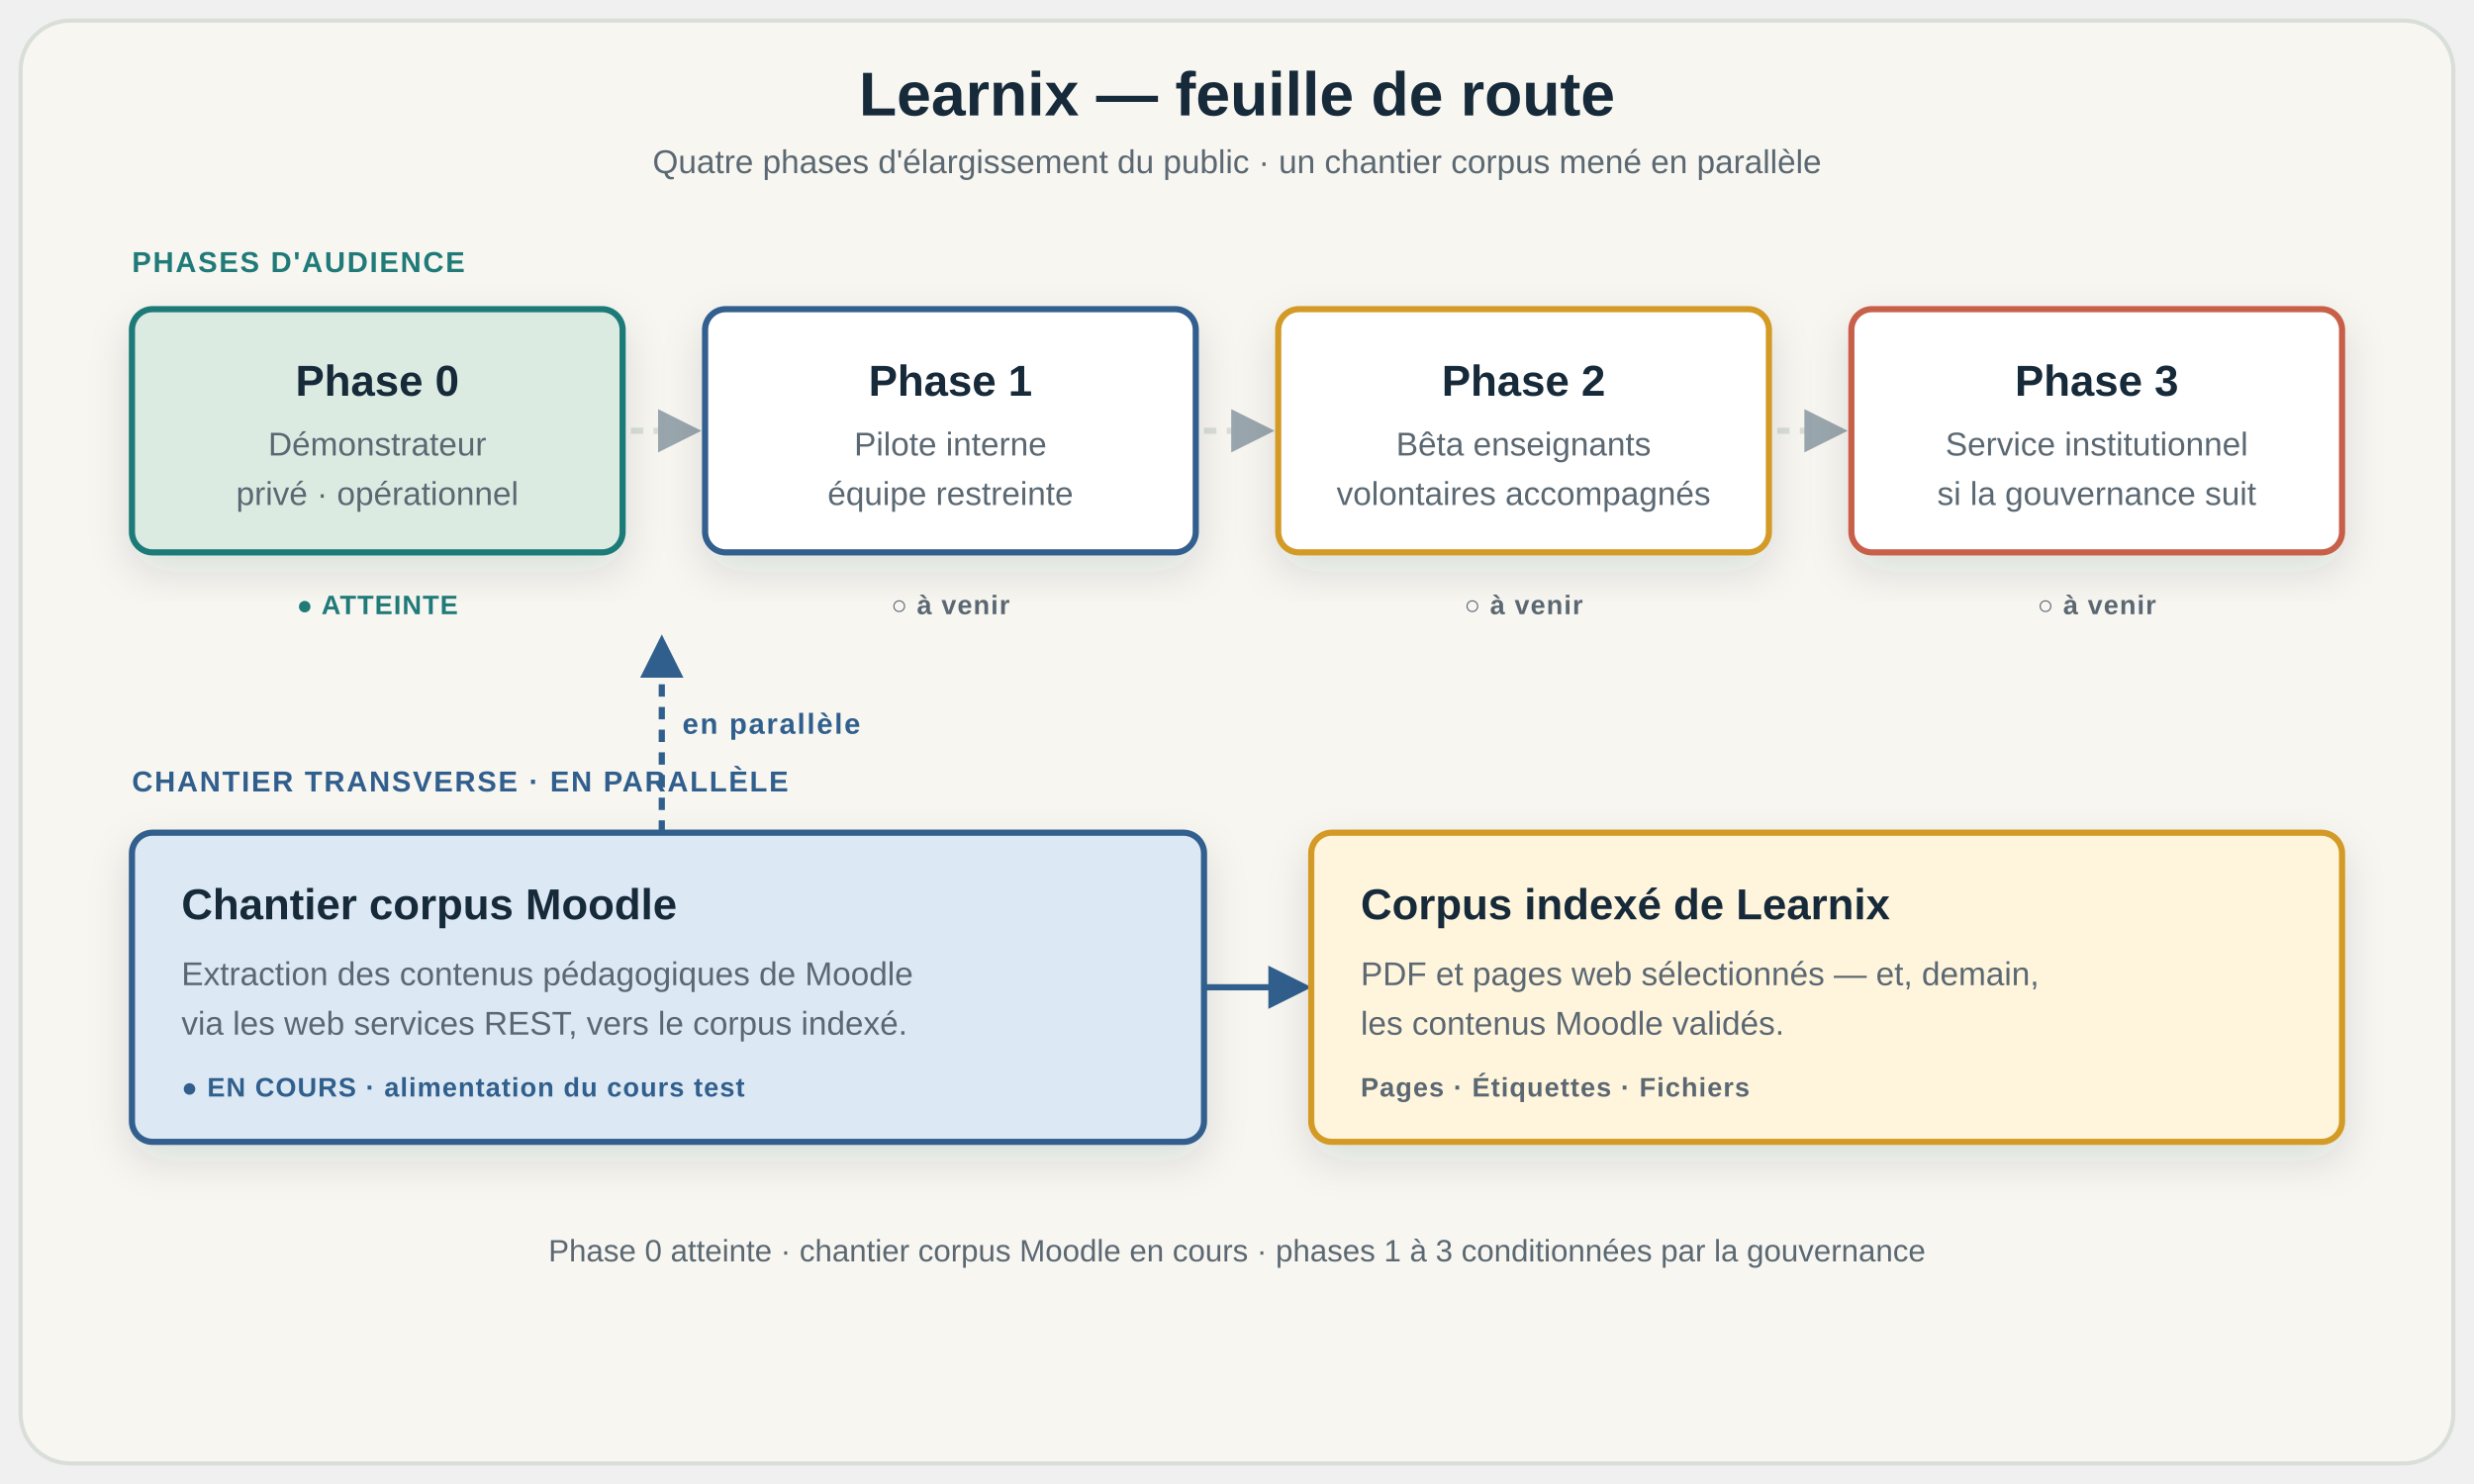
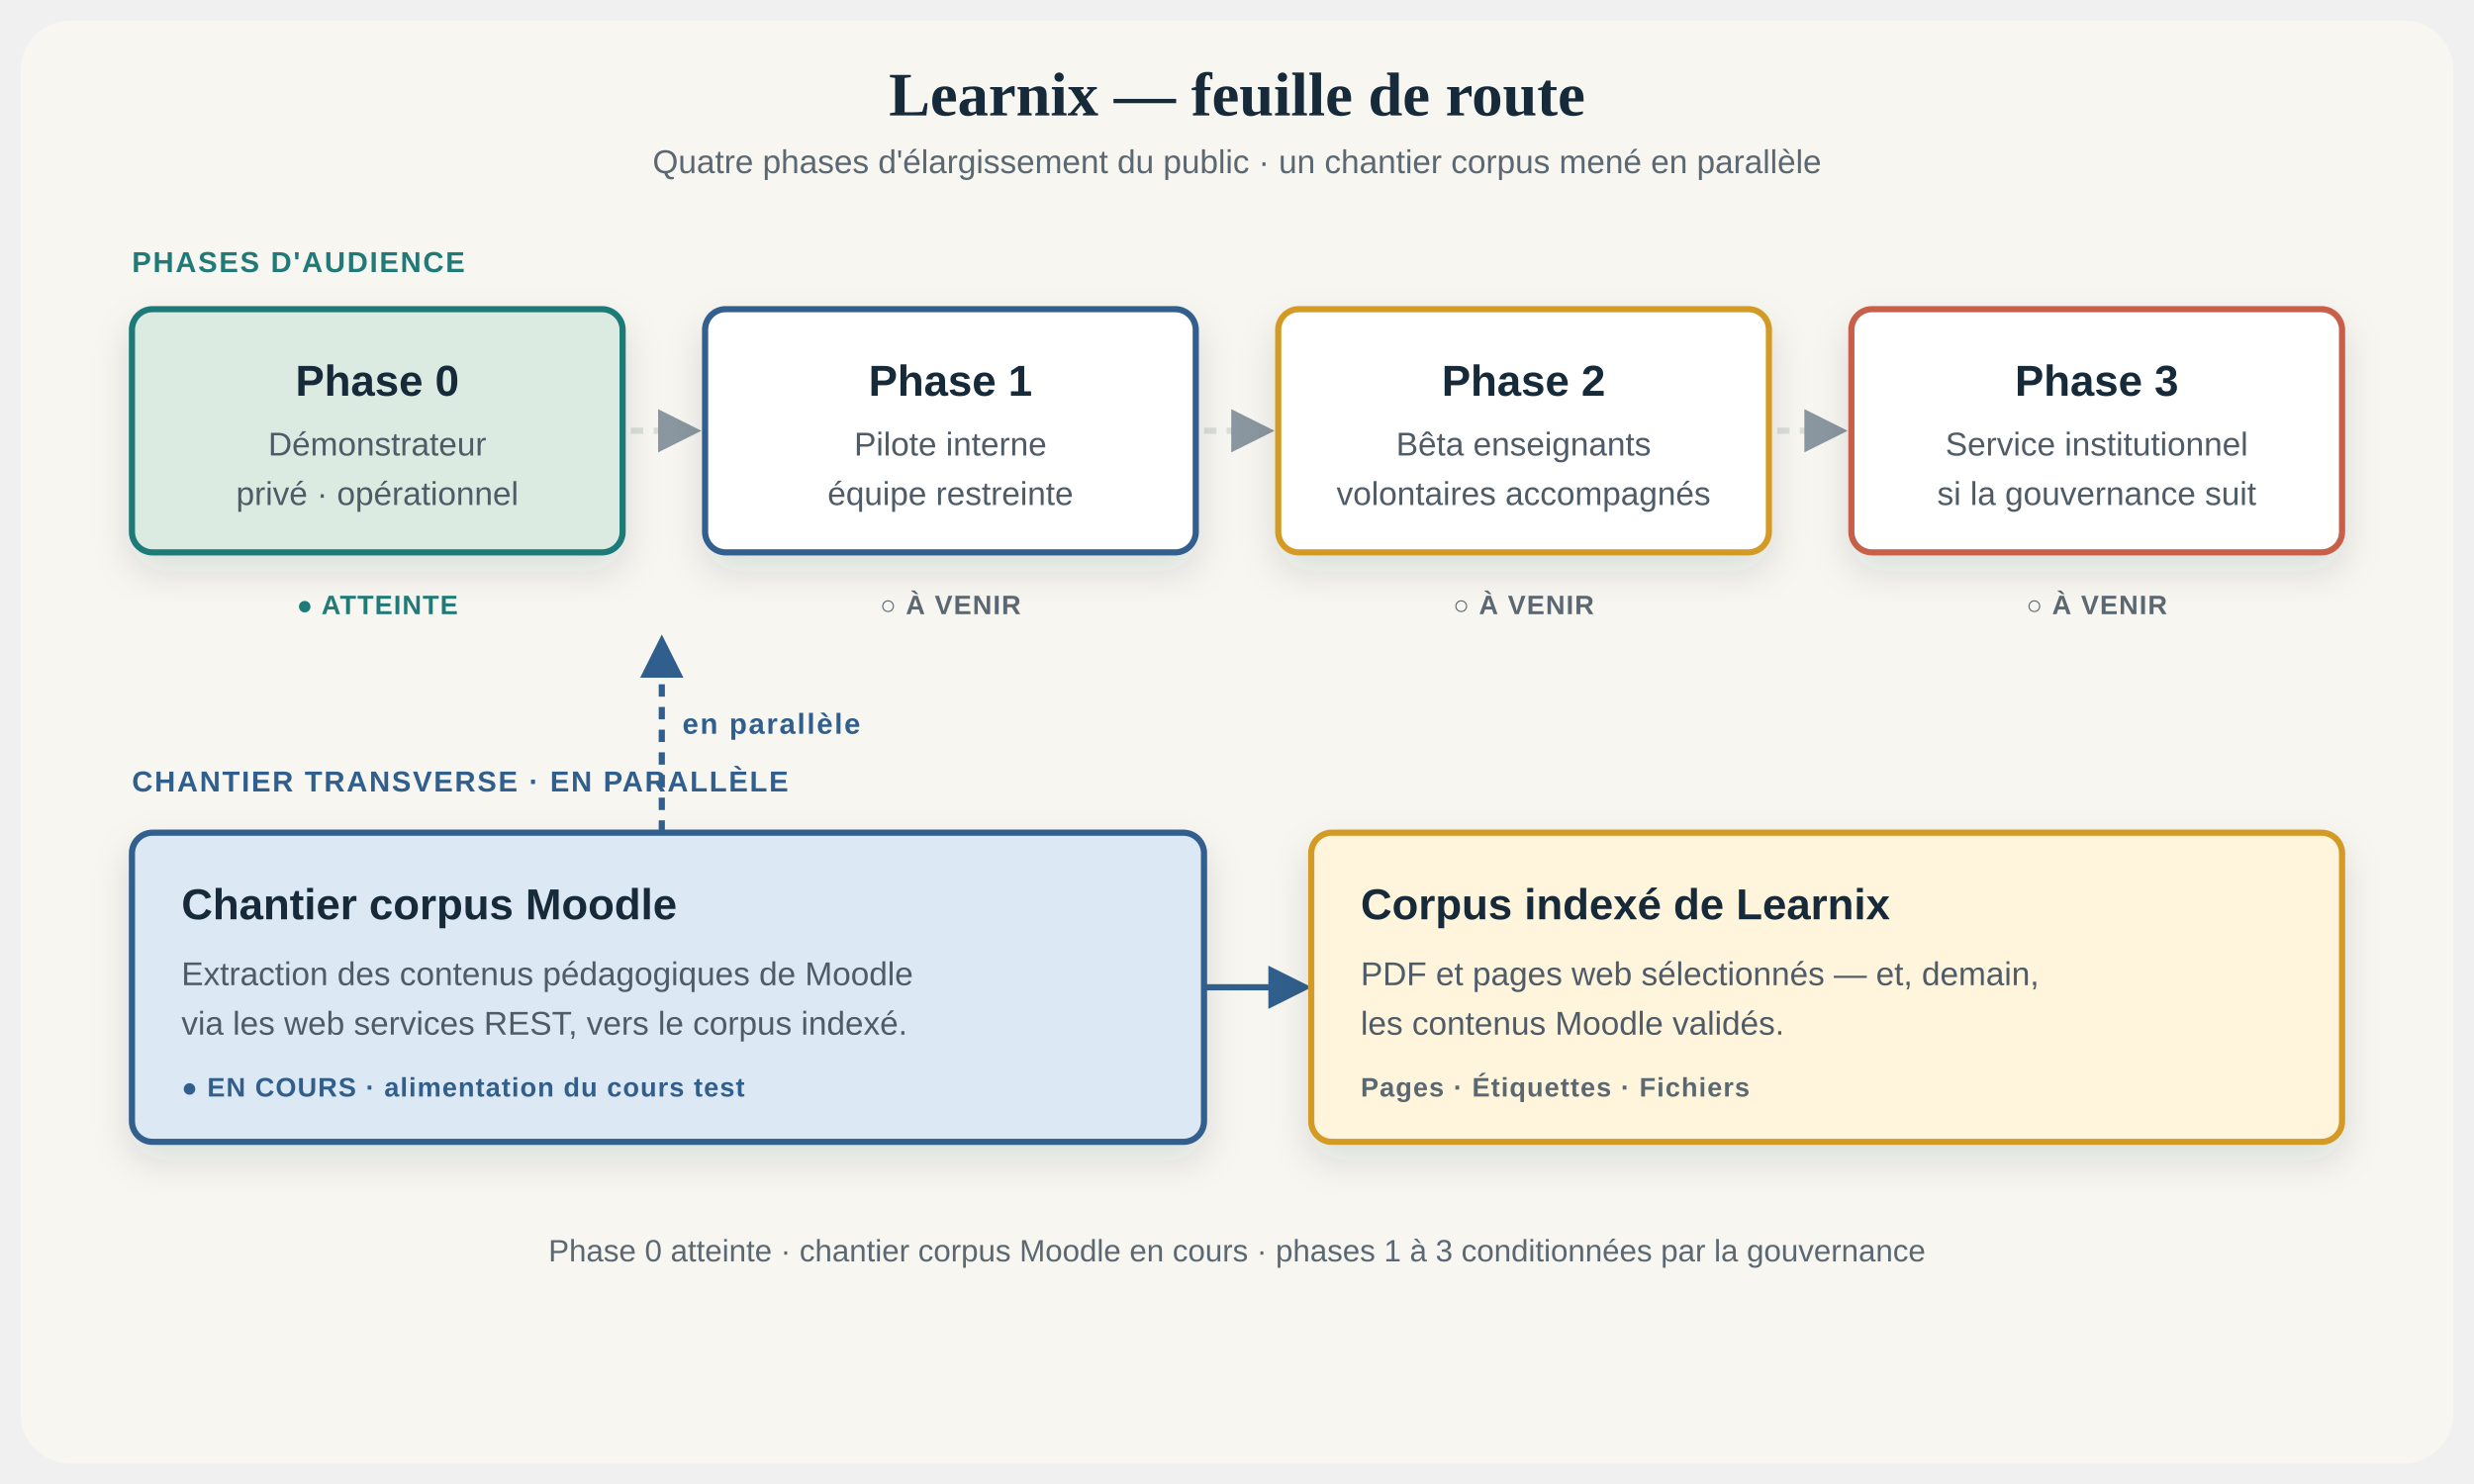
<svg xmlns="http://www.w3.org/2000/svg" width="1200" height="720" viewBox="0 0 1200 720" preserveAspectRatio="xMidYMid meet" role="img" aria-labelledby="roadmap-svg-title roadmap-svg-desc">
  <defs>
    <marker id="rm-arrow" viewBox="0 0 10 10" refX="8" refY="5" markerWidth="7" markerHeight="7" orient="auto-start-reverse">
      <path d="M0 0 L10 5 L0 10 z" fill="#315f8d" />
    </marker>
    <marker id="rm-arrow-muted" viewBox="0 0 10 10" refX="8" refY="5" markerWidth="7" markerHeight="7" orient="auto-start-reverse">
-       <path d="M0 0 L10 5 L0 10 z" fill="#9aa6ad" />
+       <path d="M0 0 L10 5 L0 10 z" fill="#8a97a0" />
    </marker>
    <filter id="rm-shadow" x="-20%" y="-20%" width="140%" height="140%">
-       <feDropShadow dx="0" dy="8" stdDeviation="10" flood-color="#172a3a" flood-opacity="0.12" />
+       <feDropShadow dx="0" dy="8" stdDeviation="9" flood-color="#172a3a" flood-opacity="0.12" />
    </filter>
    <style>
-       .rm-title { font: 700 30px Arial, sans-serif; fill: #172a3a; }
+       .rm-title { font: 700 30px Georgia, "Times New Roman", serif; fill: #172a3a; }
      .rm-subtitle { font: 400 16px Arial, sans-serif; fill: #5b6872; }
      .rm-label { font: 700 14px Arial, sans-serif; letter-spacing: 0.06em; }
      .rm-box-title { font: 700 21px Arial, sans-serif; fill: #172a3a; }
-       .rm-box-text { font: 400 16px Arial, sans-serif; fill: #5b6872; }
+       .rm-box-text { font: 400 16px Arial, sans-serif; fill: #4f5b66; }
      .rm-badge { font: 700 13px Arial, sans-serif; letter-spacing: 0.04em; }
      .rm-caption { font: 400 15px Arial, sans-serif; fill: #5b6872; }
    </style>
  </defs>
-   <rect x="10" y="10" width="1180" height="700" rx="24" fill="#f7f6f1" stroke="#d9ded8" stroke-width="2" />
+   <rect x="10" y="10" width="1180" height="700" rx="24" fill="#f7f6f1" />
  <text x="600" y="56" text-anchor="middle" class="rm-title">Learnix — feuille de route</text>
  <text x="600" y="84" text-anchor="middle" class="rm-subtitle">Quatre phases d'élargissement du public · un chantier corpus mené en parallèle</text>
  <text x="64" y="132" class="rm-label" fill="#1f7a78">PHASES D'AUDIENCE</text>
  <line x1="306" y1="209" x2="336" y2="209" stroke="#d9ded8" stroke-width="3" stroke-dasharray="6 5" marker-end="url(#rm-arrow-muted)" />
  <line x1="584" y1="209" x2="614" y2="209" stroke="#d9ded8" stroke-width="3" stroke-dasharray="6 5" marker-end="url(#rm-arrow-muted)" />
  <line x1="862" y1="209" x2="892" y2="209" stroke="#d9ded8" stroke-width="3" stroke-dasharray="6 5" marker-end="url(#rm-arrow-muted)" />
  <rect x="64" y="150" width="238" height="118" rx="10" fill="#dcebe2" stroke="#1f7a78" stroke-width="3" filter="url(#rm-shadow)" />
  <text x="183" y="192" text-anchor="middle" class="rm-box-title">Phase 0</text>
  <text x="183" y="221" text-anchor="middle" class="rm-box-text">Démonstrateur</text>
  <text x="183" y="245" text-anchor="middle" class="rm-box-text">privé · opérationnel</text>
  <text x="183" y="298" text-anchor="middle" class="rm-badge" fill="#1f7a78">● ATTEINTE</text>
  <rect x="342" y="150" width="238" height="118" rx="10" fill="#ffffff" stroke="#315f8d" stroke-width="3" filter="url(#rm-shadow)" />
  <text x="461" y="192" text-anchor="middle" class="rm-box-title">Phase 1</text>
  <text x="461" y="221" text-anchor="middle" class="rm-box-text">Pilote interne</text>
  <text x="461" y="245" text-anchor="middle" class="rm-box-text">équipe restreinte</text>
-   <text x="461" y="298" text-anchor="middle" class="rm-badge" fill="#5b6872">○ à venir</text>
+   <text x="461" y="298" text-anchor="middle" class="rm-badge" fill="#5b6872">○ À VENIR</text>
  <rect x="620" y="150" width="238" height="118" rx="10" fill="#ffffff" stroke="#d49a26" stroke-width="3" filter="url(#rm-shadow)" />
  <text x="739" y="192" text-anchor="middle" class="rm-box-title">Phase 2</text>
  <text x="739" y="221" text-anchor="middle" class="rm-box-text">Bêta enseignants</text>
  <text x="739" y="245" text-anchor="middle" class="rm-box-text">volontaires accompagnés</text>
-   <text x="739" y="298" text-anchor="middle" class="rm-badge" fill="#5b6872">○ à venir</text>
+   <text x="739" y="298" text-anchor="middle" class="rm-badge" fill="#5b6872">○ À VENIR</text>
  <rect x="898" y="150" width="238" height="118" rx="10" fill="#ffffff" stroke="#c85f4a" stroke-width="3" filter="url(#rm-shadow)" />
  <text x="1017" y="192" text-anchor="middle" class="rm-box-title">Phase 3</text>
  <text x="1017" y="221" text-anchor="middle" class="rm-box-text">Service institutionnel</text>
  <text x="1017" y="245" text-anchor="middle" class="rm-box-text">si la gouvernance suit</text>
-   <text x="1017" y="298" text-anchor="middle" class="rm-badge" fill="#5b6872">○ à venir</text>
+   <text x="1017" y="298" text-anchor="middle" class="rm-badge" fill="#5b6872">○ À VENIR</text>
  <text x="64" y="384" class="rm-label" fill="#315f8d">CHANTIER TRANSVERSE · EN PARALLÈLE</text>
  <line x1="321" y1="404" x2="321" y2="312" stroke="#315f8d" stroke-width="3" stroke-dasharray="6 5" marker-end="url(#rm-arrow)" />
  <text x="331" y="356" class="rm-label" fill="#315f8d">en parallèle</text>
  <rect x="64" y="404" width="520" height="150" rx="10" fill="#dce8f3" stroke="#315f8d" stroke-width="3" filter="url(#rm-shadow)" />
  <text x="88" y="446" class="rm-box-title">Chantier corpus Moodle</text>
  <text x="88" y="478" class="rm-box-text">Extraction des contenus pédagogiques de Moodle</text>
  <text x="88" y="502" class="rm-box-text">via les web services REST, vers le corpus indexé.</text>
  <text x="88" y="532" class="rm-badge" fill="#315f8d">● EN COURS · alimentation du cours test</text>
  <line x1="584" y1="479" x2="632" y2="479" stroke="#315f8d" stroke-width="3" marker-end="url(#rm-arrow)" />
  <rect x="636" y="404" width="500" height="150" rx="10" fill="#fff5dd" stroke="#d49a26" stroke-width="3" filter="url(#rm-shadow)" />
  <text x="660" y="446" class="rm-box-title">Corpus indexé de Learnix</text>
  <text x="660" y="478" class="rm-box-text">PDF et pages web sélectionnés — et, demain,</text>
  <text x="660" y="502" class="rm-box-text">les contenus Moodle validés.</text>
  <text x="660" y="532" class="rm-badge" fill="#5b6872">Pages · Étiquettes · Fichiers</text>
  <text x="600" y="612" text-anchor="middle" class="rm-caption">Phase 0 atteinte · chantier corpus Moodle en cours · phases 1 à 3 conditionnées par la gouvernance</text>
</svg>
